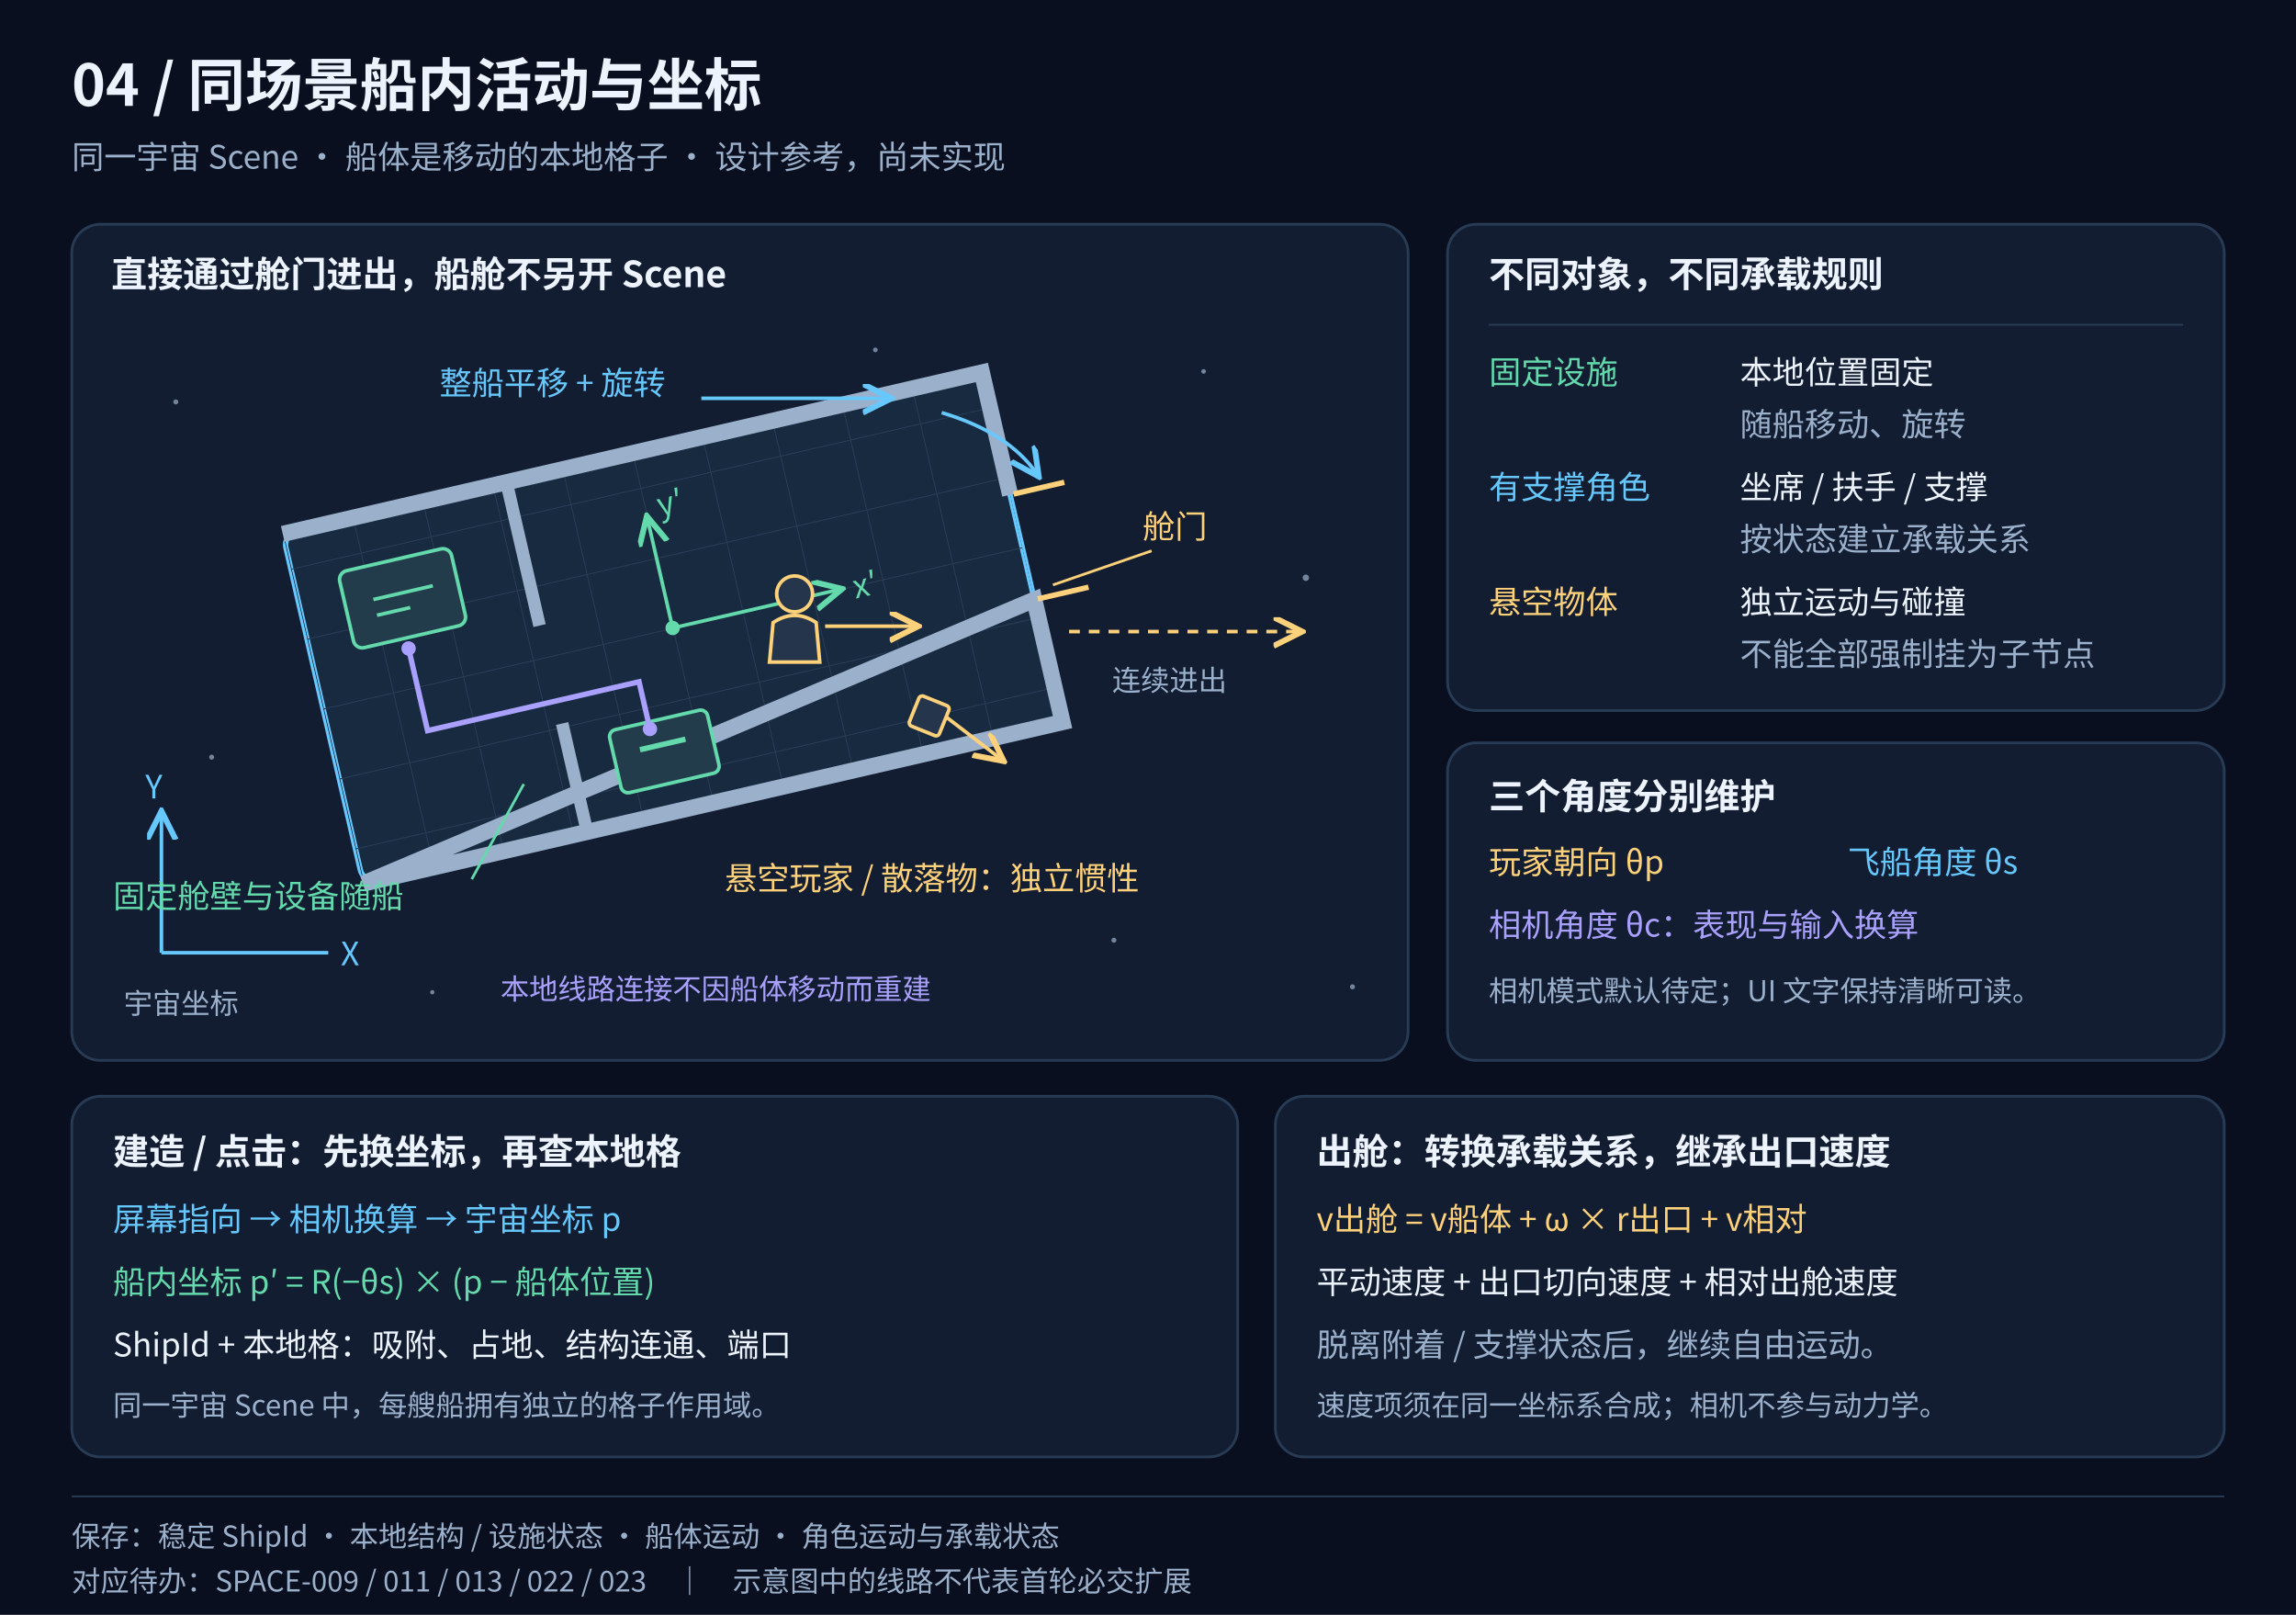
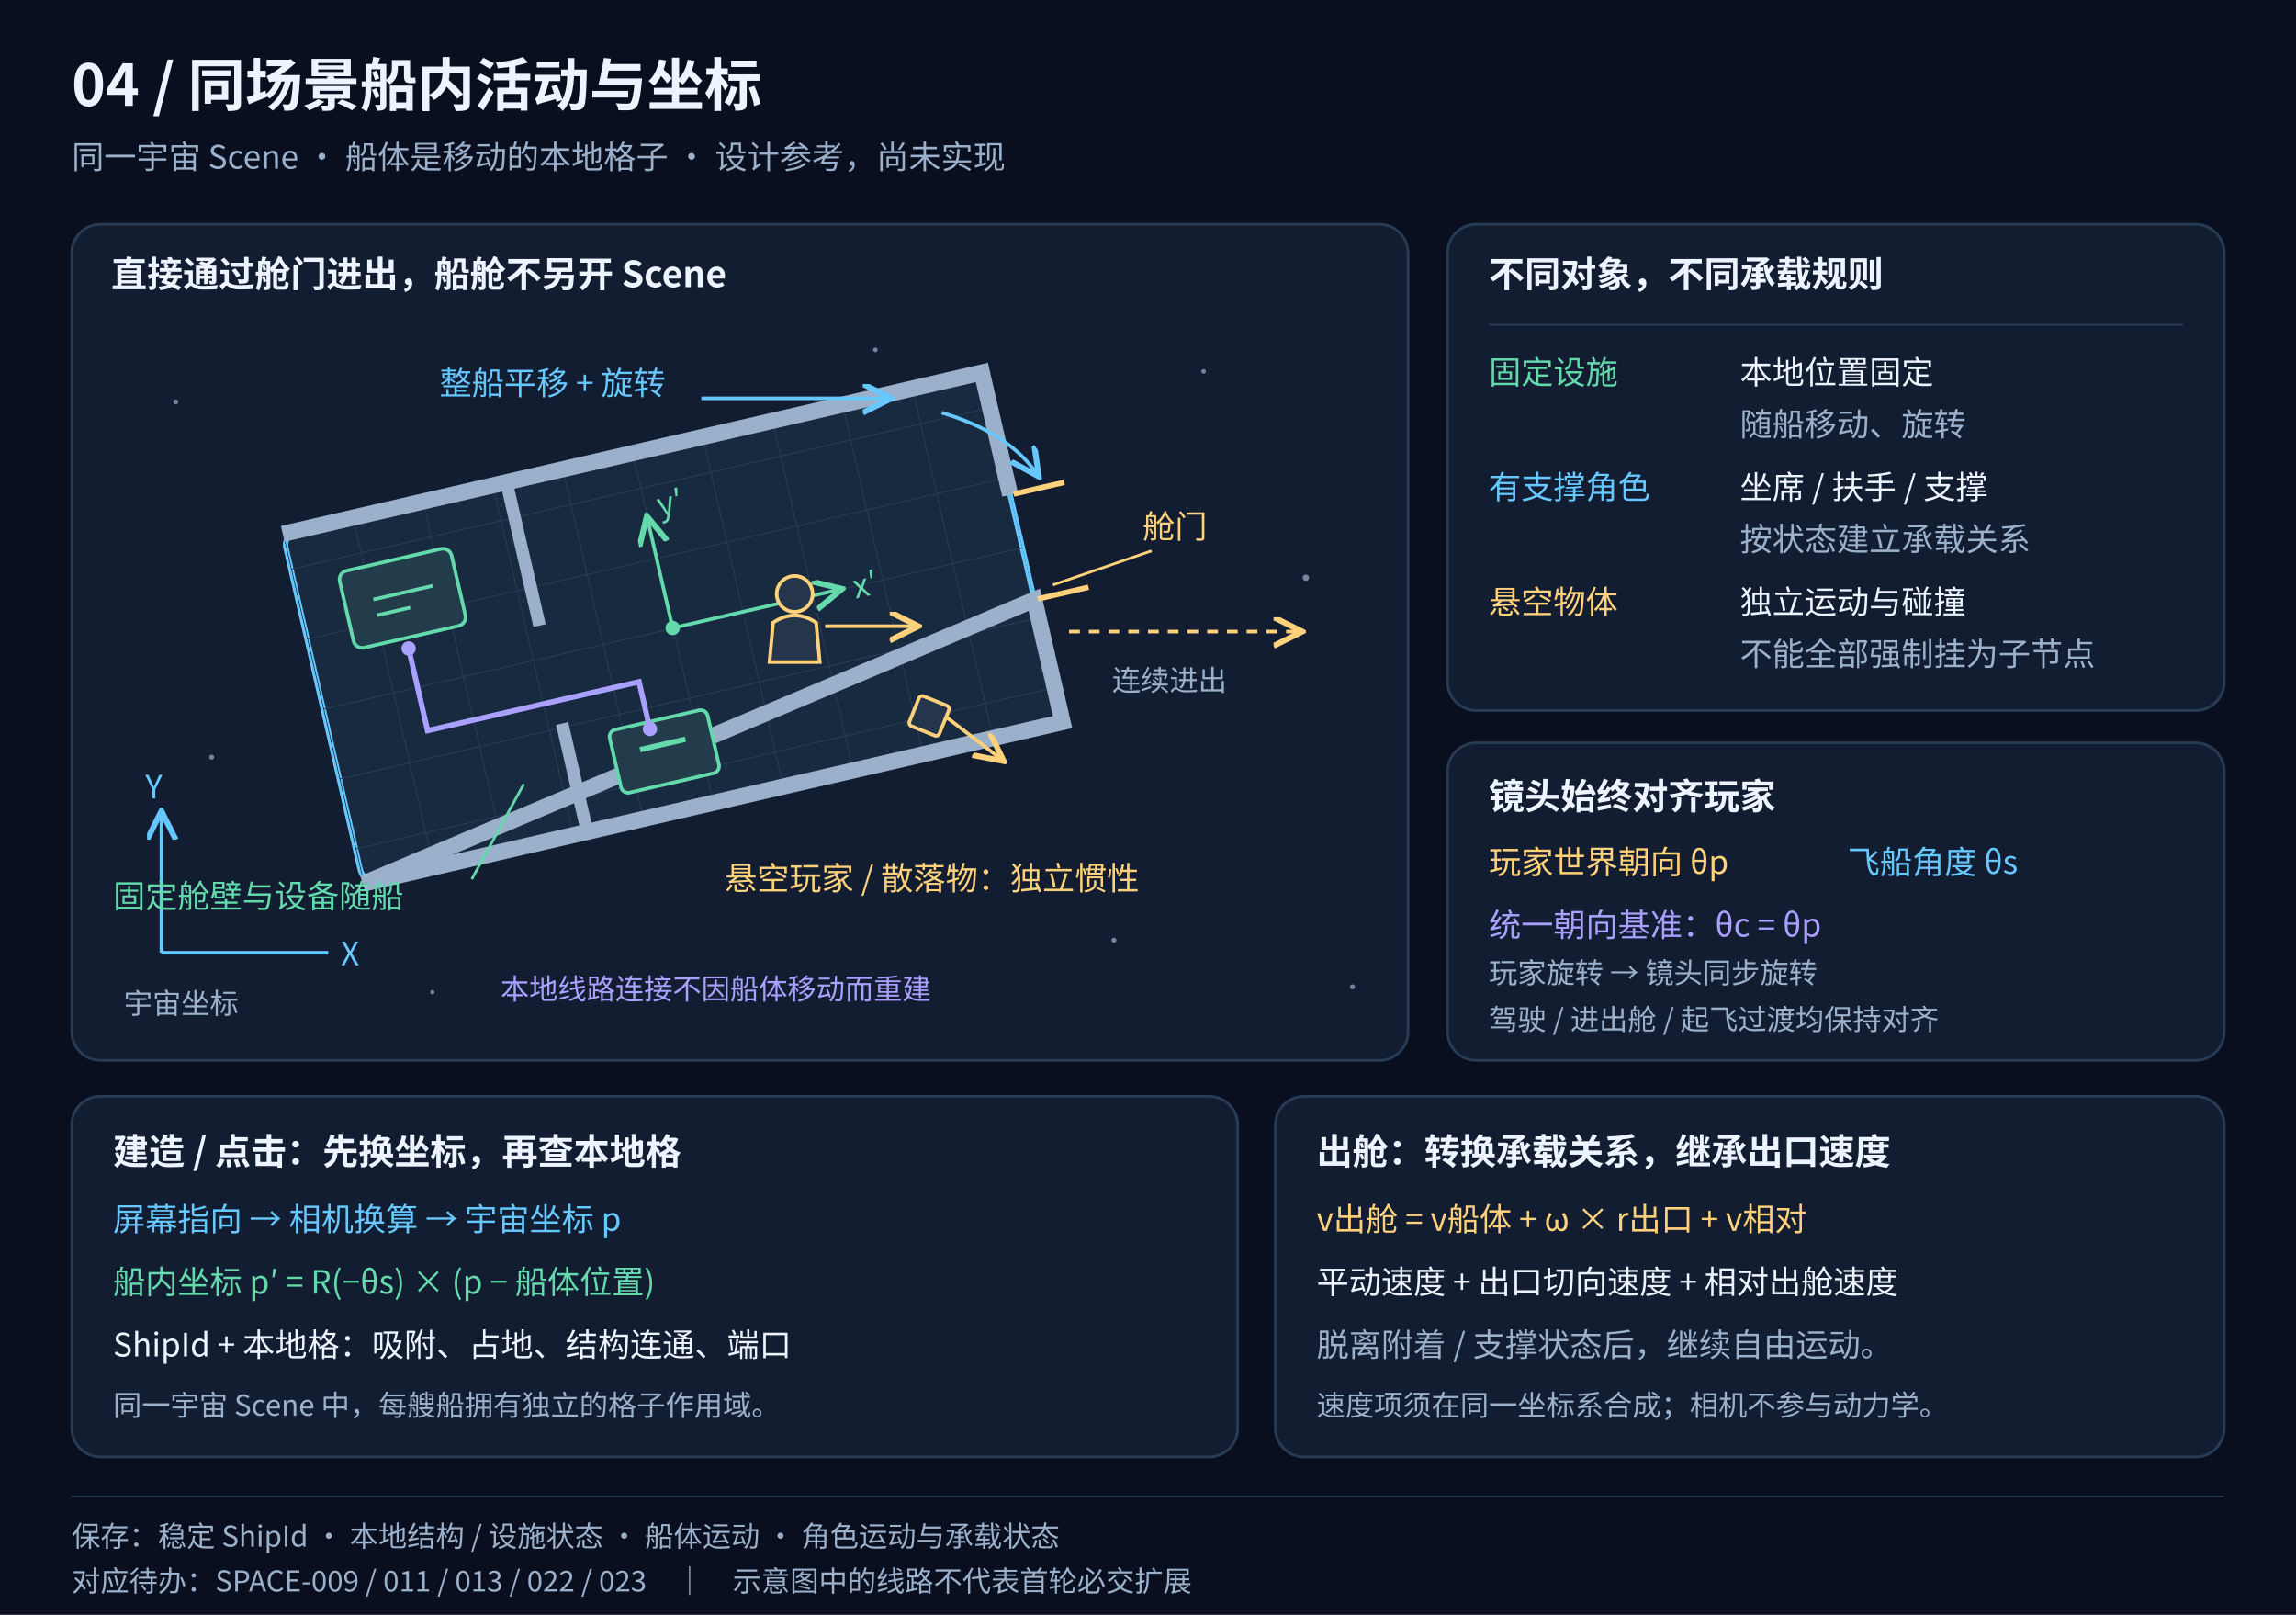
<svg xmlns="http://www.w3.org/2000/svg" width="1280" height="900" viewBox="0 0 1280 900" role="img" aria-labelledby="title desc">
  <defs>
    <marker id="blueArrow" markerWidth="9" markerHeight="9" refX="7" refY="4" orient="auto">
      <path d="M0 0L8 4L0 8" fill="none" stroke="#66c8ff" stroke-width="1.6" />
    </marker>
    <marker id="greenArrow" markerWidth="9" markerHeight="9" refX="7" refY="4" orient="auto">
      <path d="M0 0L8 4L0 8" fill="none" stroke="#63d9ac" stroke-width="1.6" />
    </marker>
    <marker id="yellowArrow" markerWidth="9" markerHeight="9" refX="7" refY="4" orient="auto">
      <path d="M0 0L8 4L0 8" fill="none" stroke="#ffd17a" stroke-width="1.6" />
    </marker>
    <pattern id="grid" width="40" height="40" patternUnits="userSpaceOnUse">
      <path d="M40 0H0V40" fill="none" stroke="#283b55" stroke-width="1" />
    </pattern>
    <style>
      text{font-family:'Microsoft YaHei','Noto Sans CJK SC',sans-serif;fill:#edf4ff;font-size:18px}
      .title{font-size:32px;font-weight:700}.sub{fill:#9bb0cb}.label{font-size:20px;font-weight:600}.small{font-size:16px}.blue{fill:#66c8ff}.green{fill:#63d9ac}.yellow{fill:#ffd17a}.purple{fill:#a9a0ff}
      .panel{fill:#121d31;stroke:#283b55;stroke-width:1.5}.line{fill:none;stroke-width:2}
    </style>
  </defs>
  <rect width="1280" height="900" fill="#090f1e" />
  <text x="40" y="59" class="title">04 / 同场景船内活动与坐标</text>
  <text x="40" y="94" class="sub">同一宇宙 Scene · 船体是移动的本地格子 · 设计参考，尚未实现</text>
  <rect x="40" y="125" width="745" height="466" rx="16" class="panel" />
  <text x="62" y="160" class="label">直接通过舱门进出，船舱不另开 Scene</text>
  <g fill="#9bb0cb" opacity=".7">
    <circle cx="98" cy="224" r="1.4" />
    <circle cx="671" cy="207" r="1.3" />
    <circle cx="728" cy="322" r="1.8" />
    <circle cx="118" cy="422" r="1.4" />
    <circle cx="241" cy="553" r="1.2" />
    <circle cx="621" cy="524" r="1.4" />
    <circle cx="488" cy="195" r="1.3" />
    <circle cx="754" cy="550" r="1.4" />
  </g>
  <g transform="translate(375 350) rotate(-13)">
    <rect x="-200" y="-100" width="400" height="200" rx="8" fill="#172a40" stroke="#66c8ff" stroke-width="3" />
    <rect x="-200" y="-100" width="400" height="200" fill="url(#grid)" />
    <path d="M-200-100H200V-30M200 30V100H-200Z" fill="none" stroke="#9bb0cb" stroke-width="9" />
    <path d="M-72-98V-18M-72 38V98" stroke="#9bb0cb" stroke-width="7" />
    <rect x="-175" y="-72" width="64" height="44" rx="5" fill="#233c4b" stroke="#63d9ac" stroke-width="2" />
    <path d="M-159-53H-125M-159-44H-140" stroke="#63d9ac" stroke-width="2" />
    <rect x="-48" y="48" width="56" height="36" rx="4" fill="#233c4b" stroke="#63d9ac" stroke-width="2" />
    <path d="M-33 62H-7" stroke="#63d9ac" stroke-width="3" />
    <path d="M-146-22V25H-25V52" fill="none" stroke="#a9a0ff" stroke-width="3" />
    <circle cx="-146" cy="-22" r="4" fill="#a9a0ff" />
    <circle cx="-25" cy="52" r="4" fill="#a9a0ff" />
    <path d="M0 0H95" class="line" stroke="#63d9ac" marker-end="url(#greenArrow)" />
    <path d="M0 0V-62" class="line" stroke="#63d9ac" marker-end="url(#greenArrow)" />
    <circle r="4" fill="#63d9ac" />
    <text x="103" y="7" class="green">x′</text>
    <text x="7" y="-62" class="green">y′</text>
    <path d="M202-30H231M202 30H231" stroke="#ffd17a" stroke-width="3" />
  </g>
  <g transform="translate(443 344)">
    <circle cy="-13" r="10" fill="#24354c" stroke="#ffd17a" stroke-width="2" />
    <path d="M-12 3Q0-5 12 3L14 25H-14Z" fill="#24354c" stroke="#ffd17a" stroke-width="2" />
    <path d="M17 5H67" class="line" stroke="#ffd17a" marker-end="url(#yellowArrow)" />
  </g>
  <g transform="translate(518 399) rotate(22)">
    <rect x="-9" y="-9" width="18" height="18" rx="2" fill="#24354c" stroke="#ffd17a" stroke-width="2" />
  </g>
  <path d="M528 400L558 423" class="line" stroke="#ffd17a" marker-end="url(#yellowArrow)" />
  <path d="M90 531H183M90 531V454" class="line" stroke="#66c8ff" marker-end="url(#blueArrow)" />
  <text x="190" y="538" class="blue">X</text>
  <text x="81" y="445" class="blue">Y</text>
  <text x="69" y="565" class="small sub">宇宙坐标</text>
  <path d="M391 222H495" class="line" stroke="#66c8ff" marker-end="url(#blueArrow)" />
  <text x="245" y="220" class="blue">整船平移 + 旋转</text>
  <path d="M525 230Q562 241 578 264" class="line" stroke="#66c8ff" marker-end="url(#blueArrow)" />
  <text x="63" y="506" class="green">固定舱壁与设备随船</text>
  <path d="M263 490L292 437" fill="none" stroke="#63d9ac" stroke-width="1.5" />
  <text x="404" y="496" class="yellow">悬空玩家 / 散落物：独立惯性</text>
  <text x="637" y="300" class="yellow">舱门</text>
  <path d="M642 307L587 326" fill="none" stroke="#ffd17a" stroke-width="1.5" />
  <path d="M596 352H724" class="line" stroke="#ffd17a" stroke-dasharray="6 5" marker-end="url(#yellowArrow)" />
  <text x="620" y="385" class="small sub">连续进出</text>
  <text x="279" y="557" class="small purple">本地线路连接不因船体移动而重建</text>
  <rect x="807" y="125" width="433" height="271" rx="16" class="panel" />
  <text x="830" y="160" class="label">不同对象，不同承载规则</text>
  <path d="M830 181H1217" stroke="#283b55" />
  <text x="830" y="214" class="green">固定设施</text>
  <text x="970" y="214">本地位置固定</text>
  <text x="970" y="243" class="sub">随船移动、旋转</text>
  <text x="830" y="278" class="blue">有支撑角色</text>
  <text x="970" y="278">坐席 / 扶手 / 支撑</text>
  <text x="970" y="307" class="sub">按状态建立承载关系</text>
  <text x="830" y="342" class="yellow">悬空物体</text>
  <text x="970" y="342">独立运动与碰撞</text>
  <text x="970" y="371" class="sub">不能全部强制挂为子节点</text>
  <rect x="807" y="414" width="433" height="177" rx="16" class="panel" />
-   <text x="830" y="451" class="label">三个角度分别维护</text>
-   <text x="830" y="487" class="yellow">玩家朝向 θp</text>
+   <text x="830" y="451" class="label">镜头始终对齐玩家</text>
+   <text x="830" y="487" class="yellow">玩家世界朝向 θp</text>
  <text x="1030" y="487" class="blue">飞船角度 θs</text>
-   <text x="830" y="522" class="purple">相机角度 θc：表现与输入换算</text>
-   <text x="830" y="558" class="small sub">相机模式默认待定；UI 文字保持清晰可读。</text>
+   <text x="830" y="522" class="purple">统一朝向基准：θc = θp</text>
+   <text x="830" y="548" class="small sub">玩家旋转 → 镜头同步旋转</text>
+   <text x="830" y="574" class="small sub">驾驶 / 进出舱 / 起飞过渡均保持对齐</text>
  <rect x="40" y="611" width="650" height="201" rx="16" class="panel" />
  <text x="63" y="649" class="label">建造 / 点击：先换坐标，再查本地格</text>
  <text x="63" y="686" class="blue">屏幕指向 → 相机换算 → 宇宙坐标 p</text>
  <text x="63" y="721" class="green">船内坐标 p′ = R(−θs) × (p − 船体位置)</text>
  <text x="63" y="756">ShipId + 本地格：吸附、占地、结构连通、端口</text>
  <text x="63" y="789" class="small sub">同一宇宙 Scene 中，每艘船拥有独立的格子作用域。</text>
  <rect x="711" y="611" width="529" height="201" rx="16" class="panel" />
  <text x="734" y="649" class="label">出舱：转换承载关系，继承出口速度</text>
  <text x="734" y="686" class="yellow">v出舱 = v船体 + ω × r出口 + v相对</text>
  <text x="734" y="721">平动速度 + 出口切向速度 + 相对出舱速度</text>
  <text x="734" y="756" class="sub">脱离附着 / 支撑状态后，继续自由运动。</text>
  <text x="734" y="789" class="small sub">速度项须在同一坐标系合成；相机不参与动力学。</text>
  <path d="M40 834H1240" stroke="#283b55" />
  <text x="40" y="862" class="small sub">保存：稳定 ShipId · 本地结构 / 设施状态 · 船体运动 · 角色运动与承载状态</text>
  <text x="40" y="887" class="small sub">对应待办：SPACE-009 / 011 / 013 / 022 / 023　｜　示意图中的线路不代表首轮必交扩展</text>
</svg>
